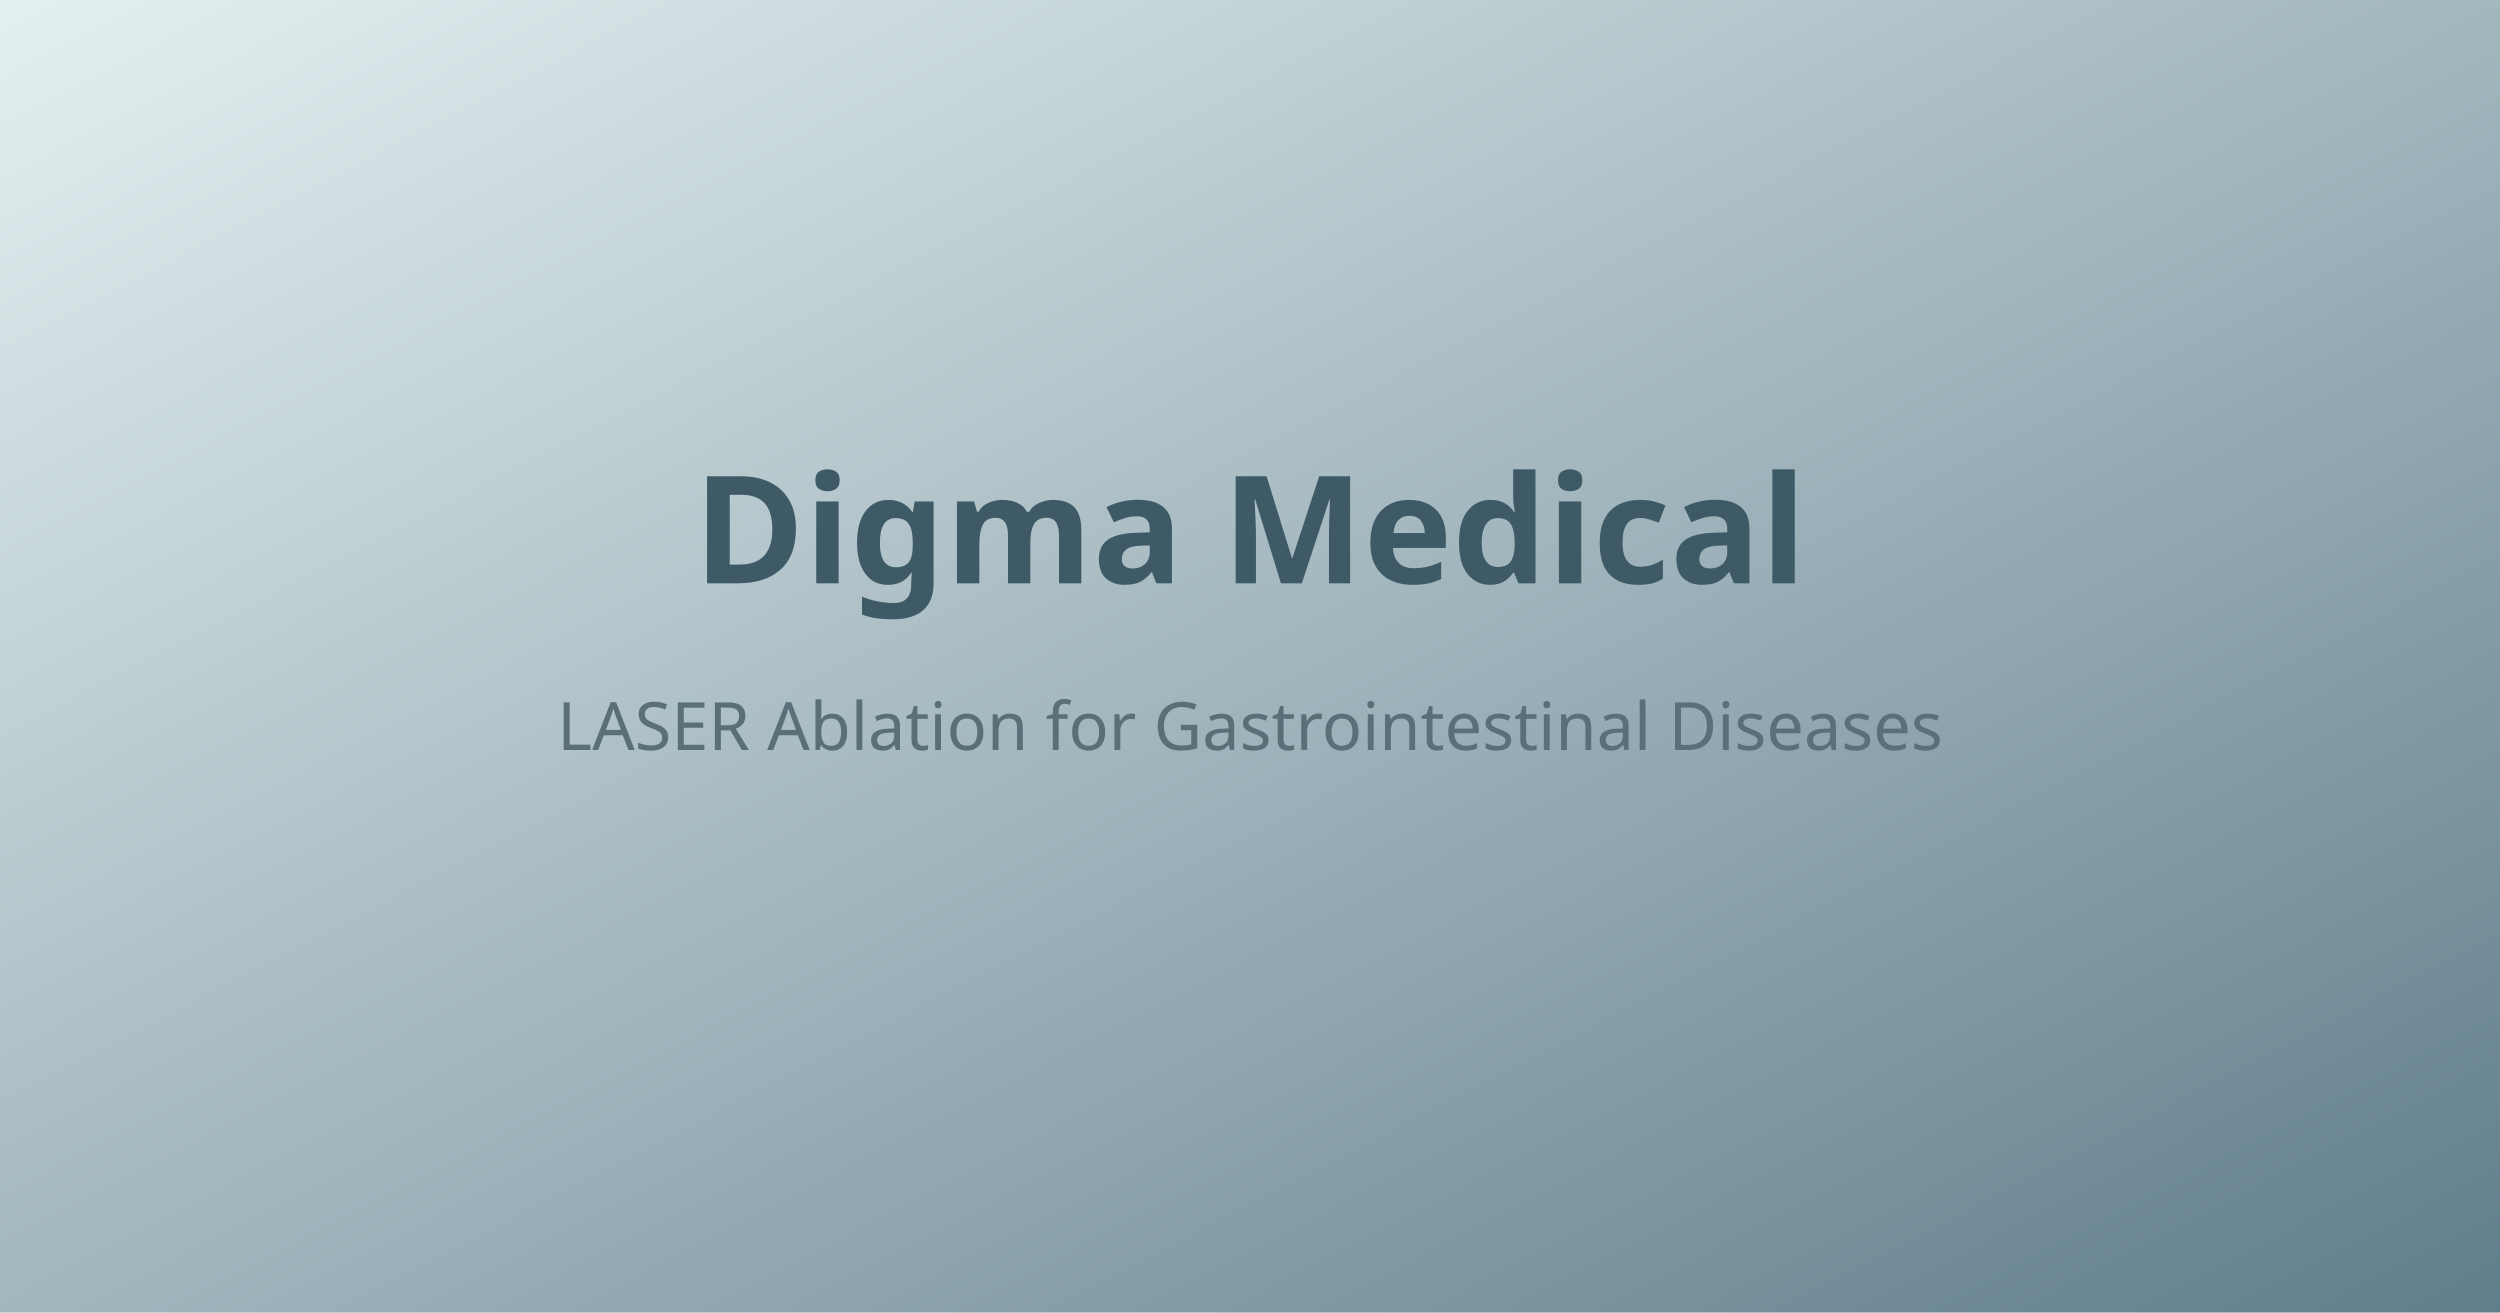
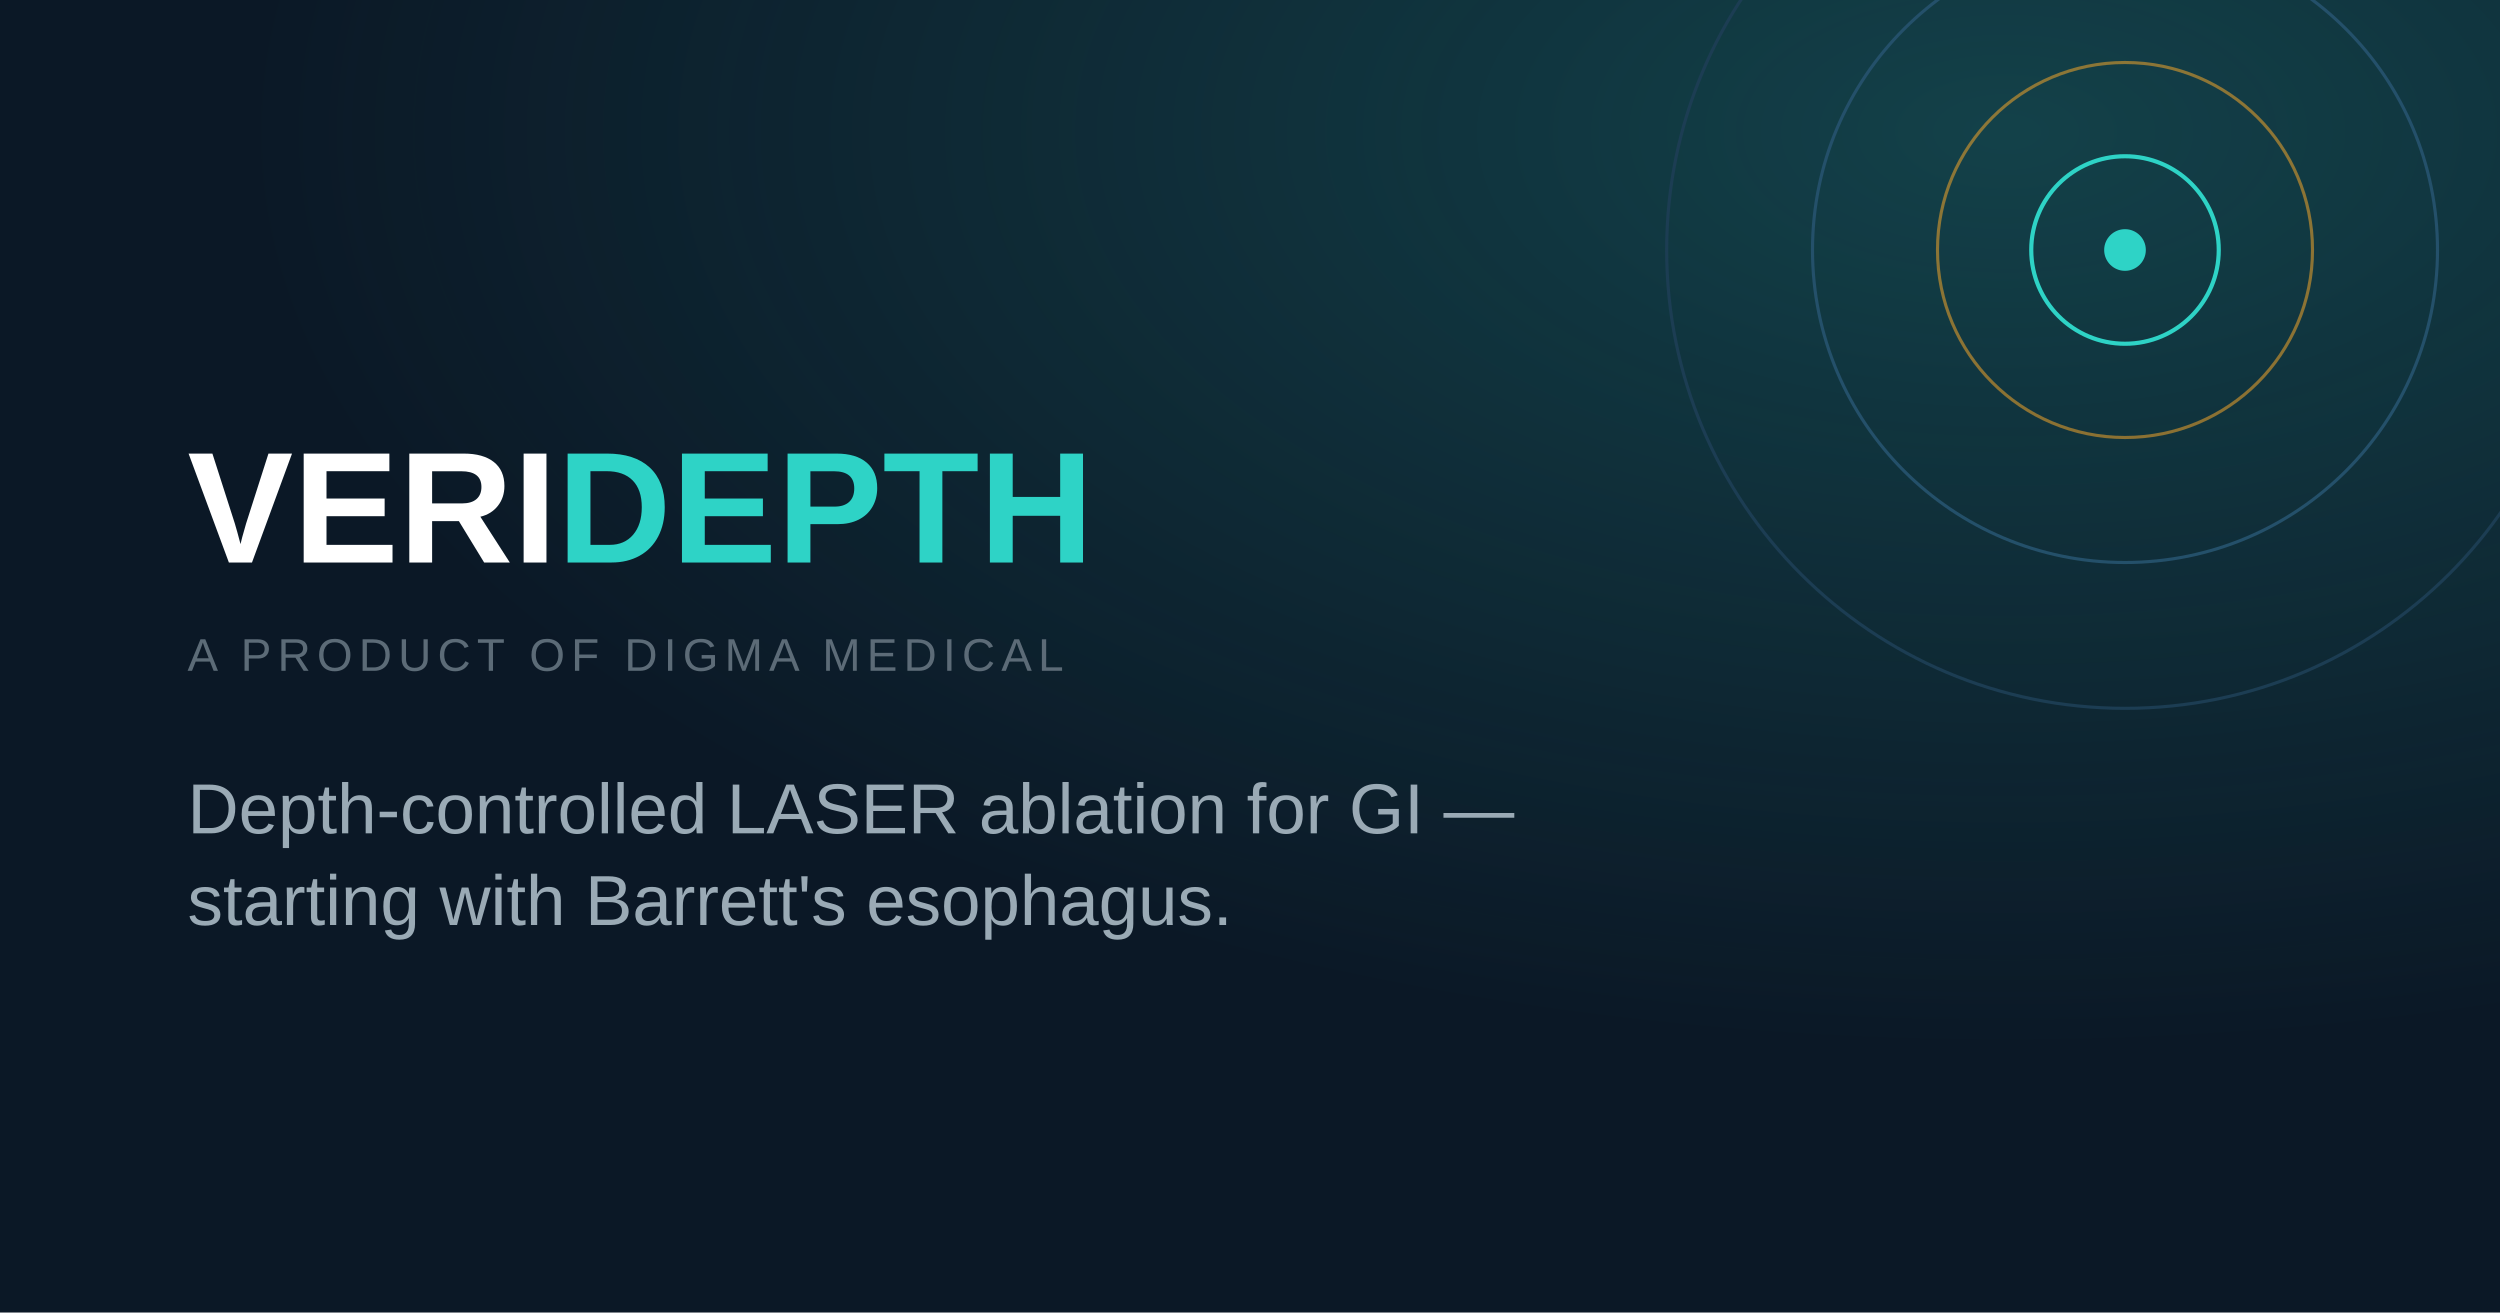
<svg xmlns="http://www.w3.org/2000/svg" width="1200" height="630" viewBox="0 0 1200 630">
  <defs>
-     <linearGradient id="bg" x1="0%" y1="0%" x2="100%" y2="100%">
-       <stop offset="0%" stop-color="#E5F0F1" />
-       <stop offset="100%" stop-color="#607D8B" />
-     </linearGradient>
+     <radialGradient id="glow" cx="80%" cy="10%" r="70%">
+       <stop offset="0%" stop-color="#2ED3C6" stop-opacity="0.22" />
+       <stop offset="100%" stop-color="#2ED3C6" stop-opacity="0" />
+     </radialGradient>
  </defs>
-   <rect width="1200" height="630" fill="url(#bg)" />
-   <text x="600" y="280" text-anchor="middle" fill="#3D5A66" font-family="system-ui,sans-serif" font-size="72" font-weight="700">Digma Medical</text>
-   <text x="600" y="360" text-anchor="middle" fill="#5A6F78" font-family="system-ui,sans-serif" font-size="32">LASER Ablation for Gastrointestinal Diseases</text>
+   <rect width="1200" height="630" fill="#0B1826" />
+   <rect width="1200" height="630" fill="url(#glow)" />
+   <circle cx="1020" cy="120" r="220" fill="none" stroke="#1C3D53" stroke-width="1.5" />
+   <circle cx="1020" cy="120" r="150" fill="none" stroke="#24506A" stroke-width="1.5" />
+   <circle cx="1020" cy="120" r="90" fill="none" stroke="#F0A429" stroke-width="1.5" opacity="0.55" />
+   <circle cx="1020" cy="120" r="45" fill="none" stroke="#2ED3C6" stroke-width="2" />
+   <circle cx="1020" cy="120" r="10" fill="#2ED3C6" />
+   <text x="90" y="270" fill="#FFFFFF" font-family="Arial, Helvetica, sans-serif" font-size="76" font-weight="700">VERI<tspan fill="#2ED3C6">DEPTH</tspan>
+   </text>
+   <text x="90" y="322" fill="#5C6B77" font-family="Arial, Helvetica, sans-serif" font-size="22" letter-spacing="3">A PRODUCT OF DIGMA MEDICAL</text>
+   <text x="90" y="400" fill="#9AAAB5" font-family="Arial, Helvetica, sans-serif" font-size="34">Depth-controlled LASER ablation for GI —</text>
+   <text x="90" y="444" fill="#9AAAB5" font-family="Arial, Helvetica, sans-serif" font-size="34">starting with Barrett's esophagus.</text>
</svg>
